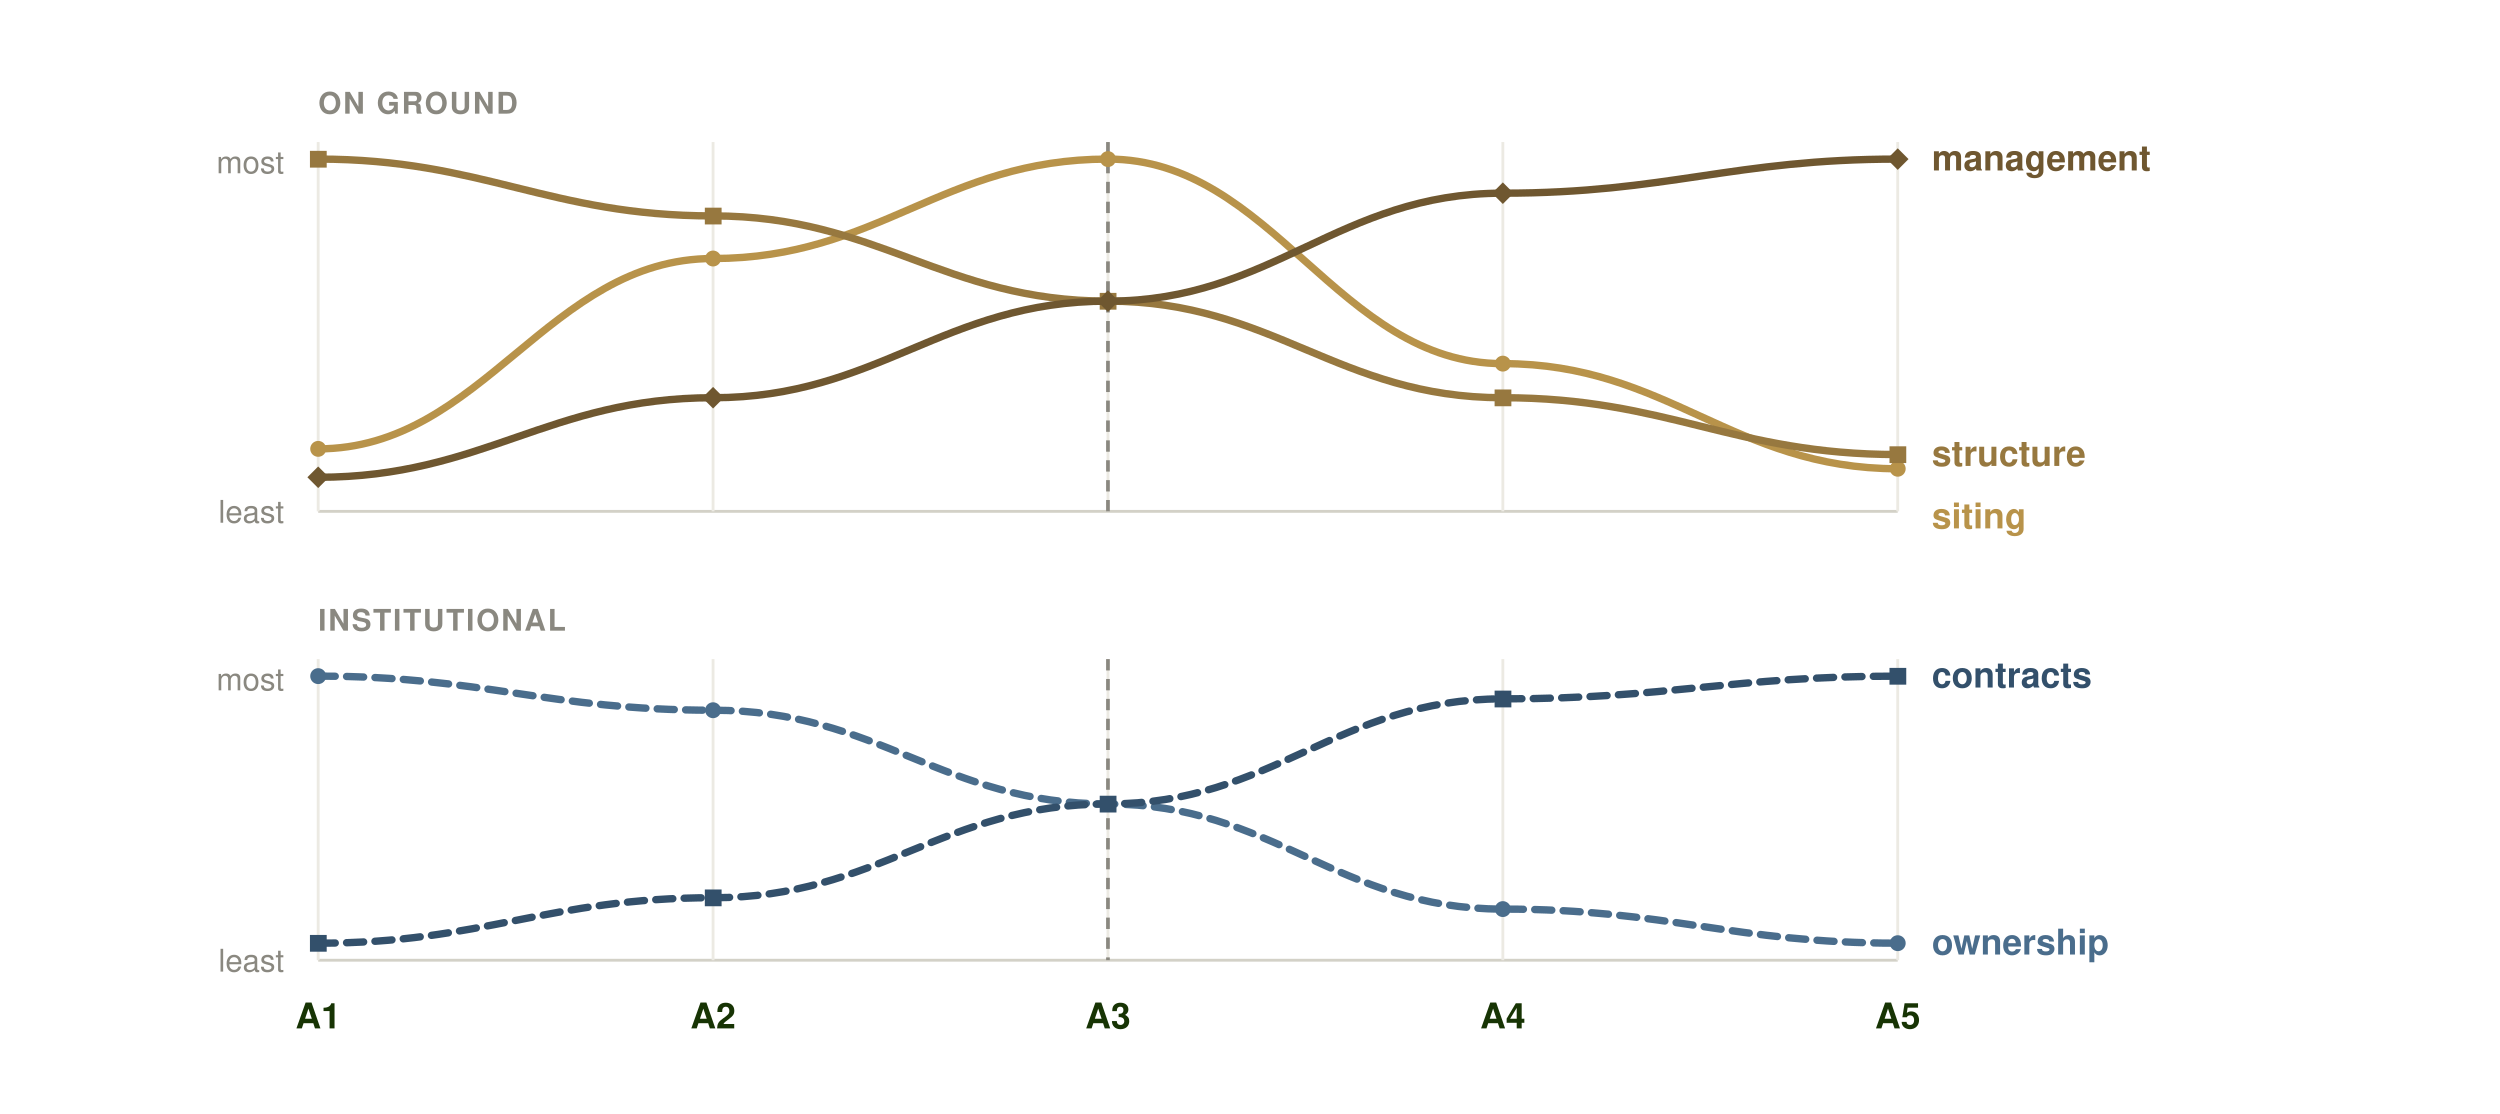
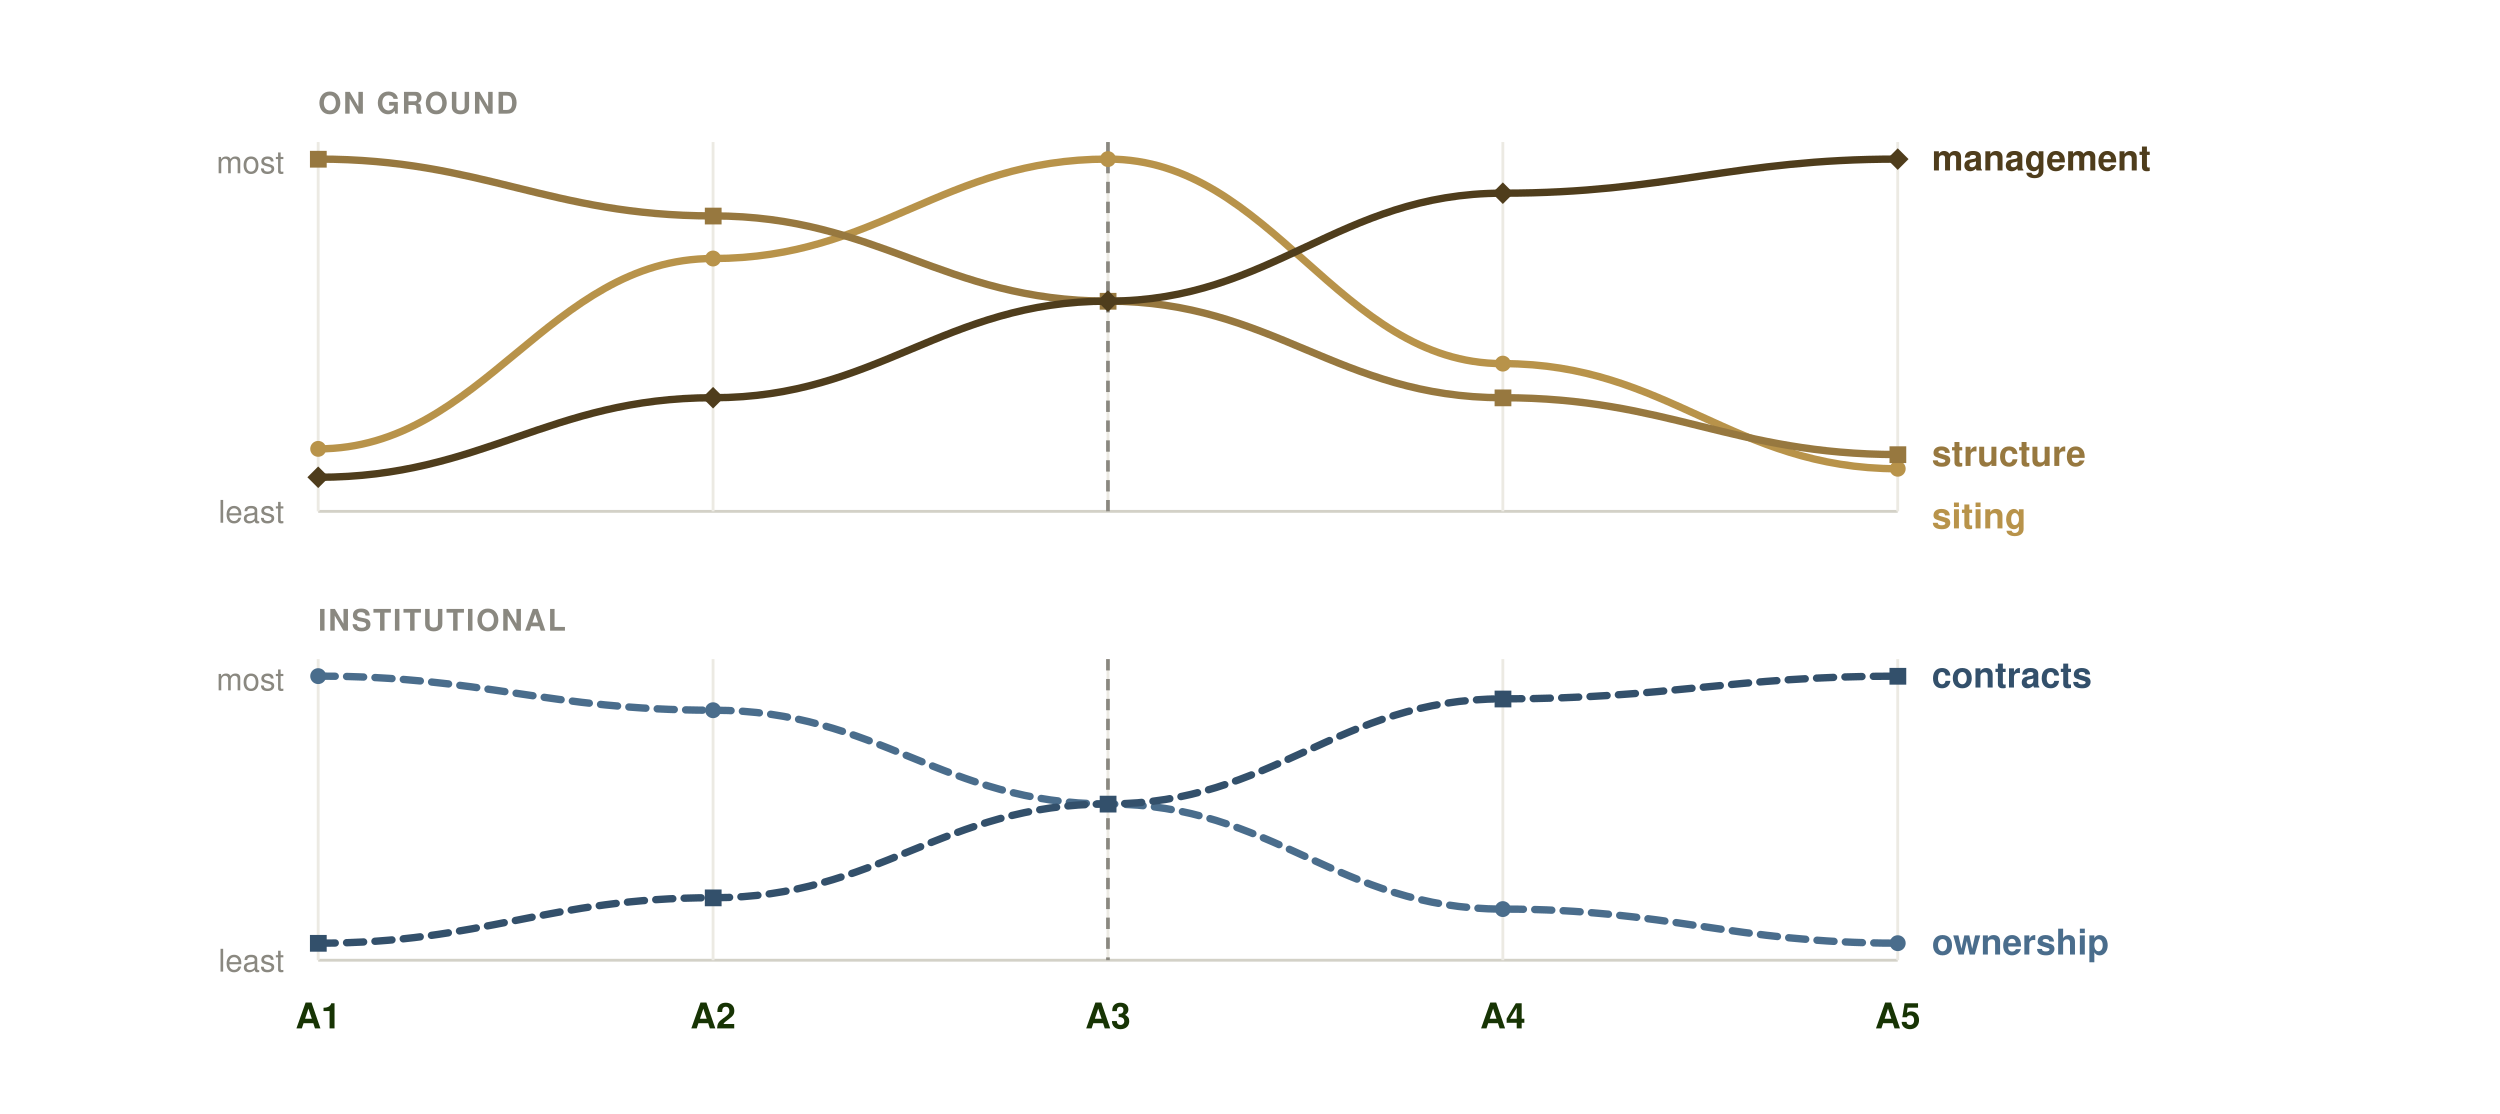
<svg xmlns="http://www.w3.org/2000/svg" width="880" height="392" viewBox="0 0 880 392" role="img">
  <style>
text{font-family:ui-sans-serif,system-ui,-apple-system,"Segoe UI",Helvetica,Arial,sans-serif}
.ax{font-size:11px;fill:#8a8880}
.zl{font-size:12.5px;font-weight:600;fill:#173404}
.cl{font-size:12.5px;font-weight:600}
.nt{font-size:11px;fill:#8a8880}
.eb{font-size:10.5px;font-weight:700;fill:#8a8880;letter-spacing:.06em}
</style>
  <text class="eb" x="112" y="40">ON GROUND</text>
  <line x1="112" y1="180" x2="668" y2="180" stroke="#d3d1c7" stroke-width="1" />
  <text class="ax" x="100" y="61" text-anchor="end">most</text>
  <text class="ax" x="100" y="184" text-anchor="end">least</text>
  <line x1="112" y1="50" x2="112" y2="180" stroke="#eceae3" stroke-width="1" />
  <line x1="251" y1="50" x2="251" y2="180" stroke="#eceae3" stroke-width="1" />
  <line x1="390" y1="50" x2="390" y2="180" stroke="#eceae3" stroke-width="1" />
  <line x1="529" y1="50" x2="529" y2="180" stroke="#eceae3" stroke-width="1" />
  <line x1="668" y1="50" x2="668" y2="180" stroke="#eceae3" stroke-width="1" />
  <line x1="390" y1="50" x2="390" y2="180" stroke="#8a8880" stroke-width="1.3" stroke-dasharray="4 3" />
  <path d="M112,158 C170,158 193,91 251,91 C309,91 332,56 390,56 C448,56 471,128 529,128 C587,128 610,165 668,165" fill="none" stroke="#b8934a" stroke-width="2.6" stroke-linecap="round" />
  <circle cx="112" cy="158" r="2.8" fill="#b8934a" />
  <circle cx="251" cy="91" r="2.8" fill="#b8934a" />
  <circle cx="390" cy="56" r="2.8" fill="#b8934a" />
  <circle cx="529" cy="128" r="2.8" fill="#b8934a" />
  <circle cx="668" cy="165" r="2.8" fill="#b8934a" />
  <path d="M112,56 C170,56 193,76 251,76 C309,76 332,106 390,106 C448,106 471,140 529,140 C587,140 610,160 668,160" fill="none" stroke="#97783f" stroke-width="2.6" stroke-linecap="round" />
  <rect x="109.1" y="53.1" width="5.9" height="5.9" fill="#97783f" />
  <rect x="248.1" y="73.1" width="5.9" height="5.9" fill="#97783f" />
  <rect x="387.1" y="103.1" width="5.9" height="5.9" fill="#97783f" />
  <rect x="526.1" y="137.1" width="5.9" height="5.9" fill="#97783f" />
  <rect x="665.1" y="157.1" width="5.9" height="5.9" fill="#97783f" />
-   <path d="M112,168 C170,168 193,140 251,140 C309,140 332,106 390,106 C448,106 471,68 529,68 C587,68 610,56 668,56" fill="none" stroke="#6f5730" stroke-width="2.6" stroke-linecap="round" />
-   <path d="M112.0,164.2 L115.8,168.0 L112.0,171.8 L108.2,168.0 z" fill="#6f5730" />
-   <path d="M251.0,136.2 L254.8,140.0 L251.0,143.8 L247.2,140.0 z" fill="#6f5730" />
-   <path d="M390.0,102.2 L393.8,106.0 L390.0,109.8 L386.2,106.0 z" fill="#6f5730" />
-   <path d="M529.0,64.2 L532.8,68.0 L529.0,71.8 L525.2,68.0 z" fill="#6f5730" />
-   <path d="M668.0,52.2 L671.8,56.0 L668.0,59.8 L664.2,56.0 z" fill="#6f5730" />
-   <text class="cl" x="680" y="60" fill="#6f5730">management</text>
+   <path d="M112,168 C170,168 193,140 251,140 C309,140 332,106 390,106 C448,106 471,68 529,68 C587,68 610,56 668,56" fill="none" stroke="#4f3d1c" stroke-width="2.6" stroke-linecap="round" />
+   <path d="M112.0,164.2 L115.8,168.0 L112.0,171.8 L108.2,168.0 z" fill="#4f3d1c" />
+   <path d="M251.0,136.2 L254.8,140.0 L251.0,143.8 L247.2,140.0 z" fill="#4f3d1c" />
+   <path d="M390.0,102.2 L393.8,106.0 L390.0,109.8 L386.2,106.0 z" fill="#4f3d1c" />
+   <path d="M529.0,64.2 L532.8,68.0 L529.0,71.8 L525.2,68.0 z" fill="#4f3d1c" />
+   <path d="M668.0,52.2 L671.8,56.0 L668.0,59.8 L664.2,56.0 z" fill="#4f3d1c" />
+   <text class="cl" x="680" y="60" fill="#4f3d1c">management</text>
  <text class="cl" x="680" y="164" fill="#97783f">structure</text>
  <text class="cl" x="680" y="186" fill="#b8934a">siting</text>
  <text class="eb" x="112" y="222">INSTITUTIONAL</text>
  <line x1="112" y1="338" x2="668" y2="338" stroke="#d3d1c7" stroke-width="1" />
  <text class="ax" x="100" y="243" text-anchor="end">most</text>
  <text class="ax" x="100" y="342" text-anchor="end">least</text>
  <line x1="112" y1="232" x2="112" y2="338" stroke="#eceae3" stroke-width="1" />
  <line x1="251" y1="232" x2="251" y2="338" stroke="#eceae3" stroke-width="1" />
  <line x1="390" y1="232" x2="390" y2="338" stroke="#eceae3" stroke-width="1" />
  <line x1="529" y1="232" x2="529" y2="338" stroke="#eceae3" stroke-width="1" />
  <line x1="668" y1="232" x2="668" y2="338" stroke="#eceae3" stroke-width="1" />
  <line x1="390" y1="232" x2="390" y2="338" stroke="#8a8880" stroke-width="1.3" stroke-dasharray="4 3" />
  <path d="M112,238 C170,238 193,250 251,250 C309,250 332,283 390,283 C448,283 471,320 529,320 C587,320 610,332 668,332" fill="none" stroke="#4a6d8c" stroke-width="2.6" stroke-linecap="round" stroke-dasharray="6 4" />
  <circle cx="112" cy="238" r="2.8" fill="#4a6d8c" />
  <circle cx="251" cy="250" r="2.8" fill="#4a6d8c" />
  <circle cx="390" cy="283" r="2.8" fill="#4a6d8c" />
  <circle cx="529" cy="320" r="2.8" fill="#4a6d8c" />
  <circle cx="668" cy="332" r="2.8" fill="#4a6d8c" />
  <path d="M112,332 C170,332 193,316 251,316 C309,316 332,283 390,283 C448,283 471,246 529,246 C587,246 610,238 668,238" fill="none" stroke="#33506b" stroke-width="2.6" stroke-linecap="round" stroke-dasharray="6 4" />
  <rect x="109.1" y="329.1" width="5.9" height="5.9" fill="#33506b" />
  <rect x="248.1" y="313.1" width="5.9" height="5.9" fill="#33506b" />
  <rect x="387.1" y="280.1" width="5.9" height="5.9" fill="#33506b" />
  <rect x="526.1" y="243.1" width="5.9" height="5.9" fill="#33506b" />
  <rect x="665.1" y="235.1" width="5.9" height="5.9" fill="#33506b" />
  <text class="cl" x="680" y="242" fill="#33506b">contracts</text>
  <text class="cl" x="680" y="336" fill="#4a6d8c">ownership</text>
  <text class="zl" x="112" y="362" text-anchor="middle">A1</text>
  <text class="zl" x="251" y="362" text-anchor="middle">A2</text>
  <text class="zl" x="390" y="362" text-anchor="middle" font-size="14.5px">A3</text>
  <text class="zl" x="529" y="362" text-anchor="middle">A4</text>
  <text class="zl" x="668" y="362" text-anchor="middle">A5</text>
</svg>
